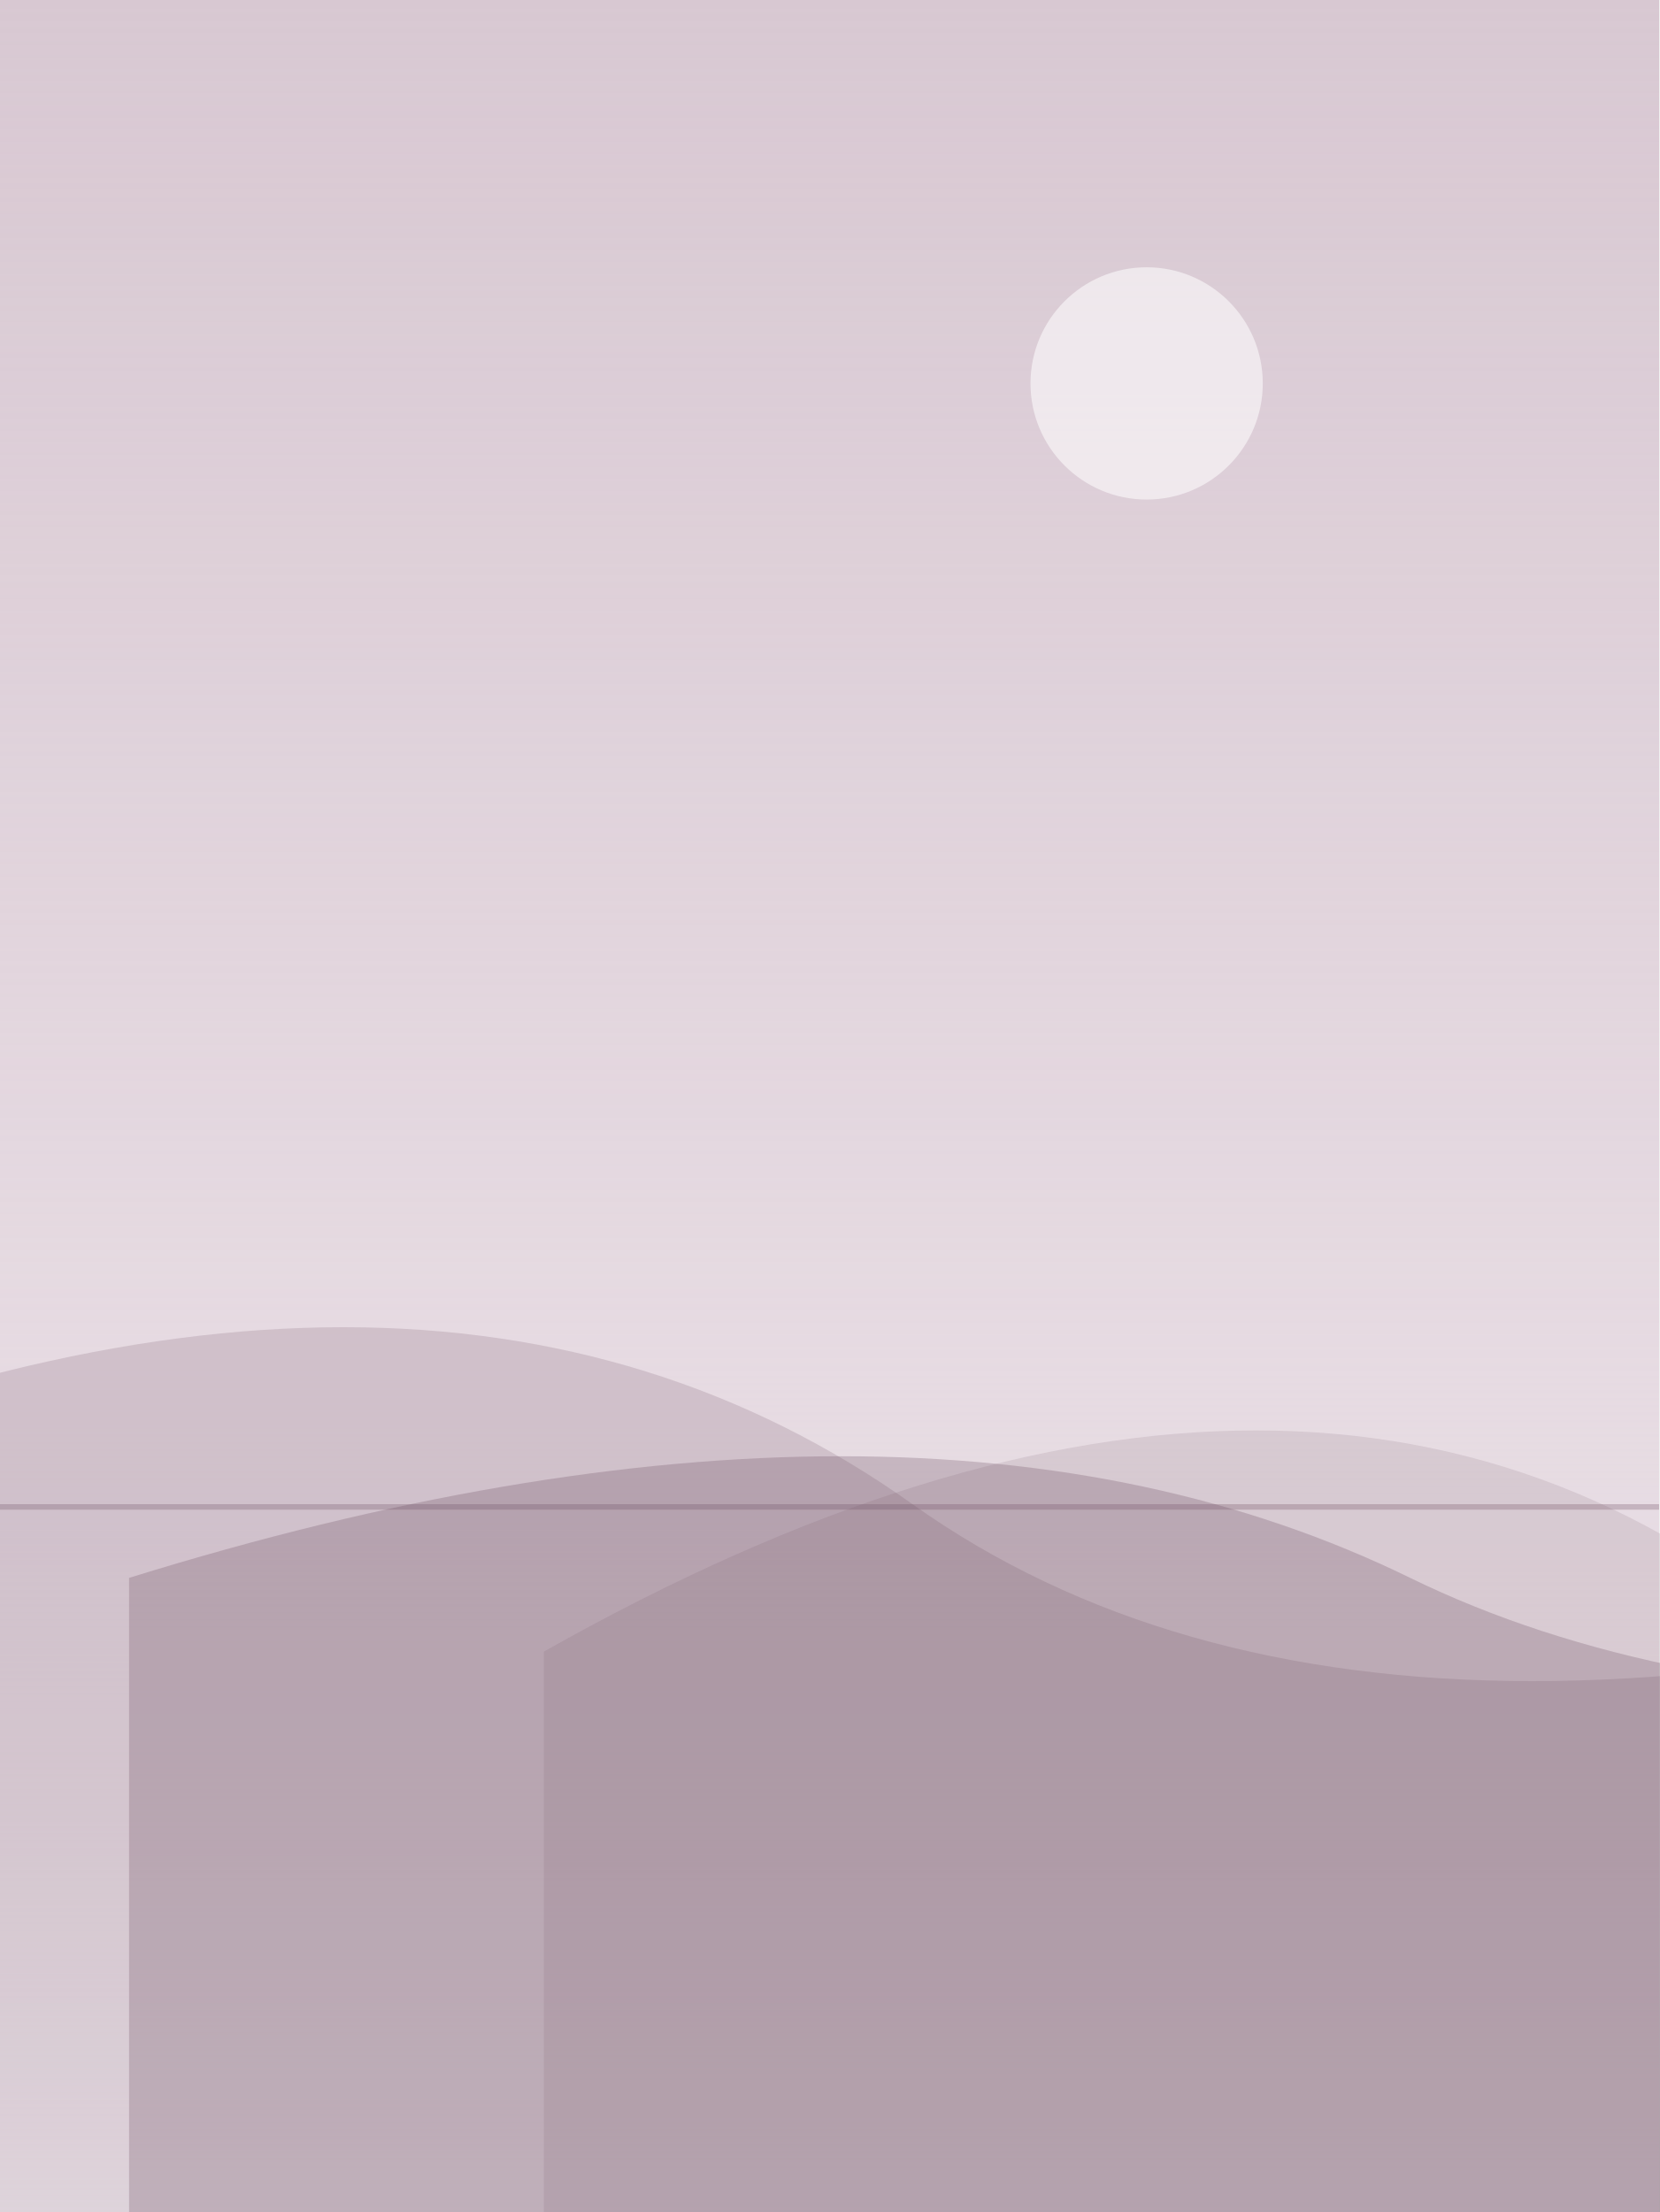
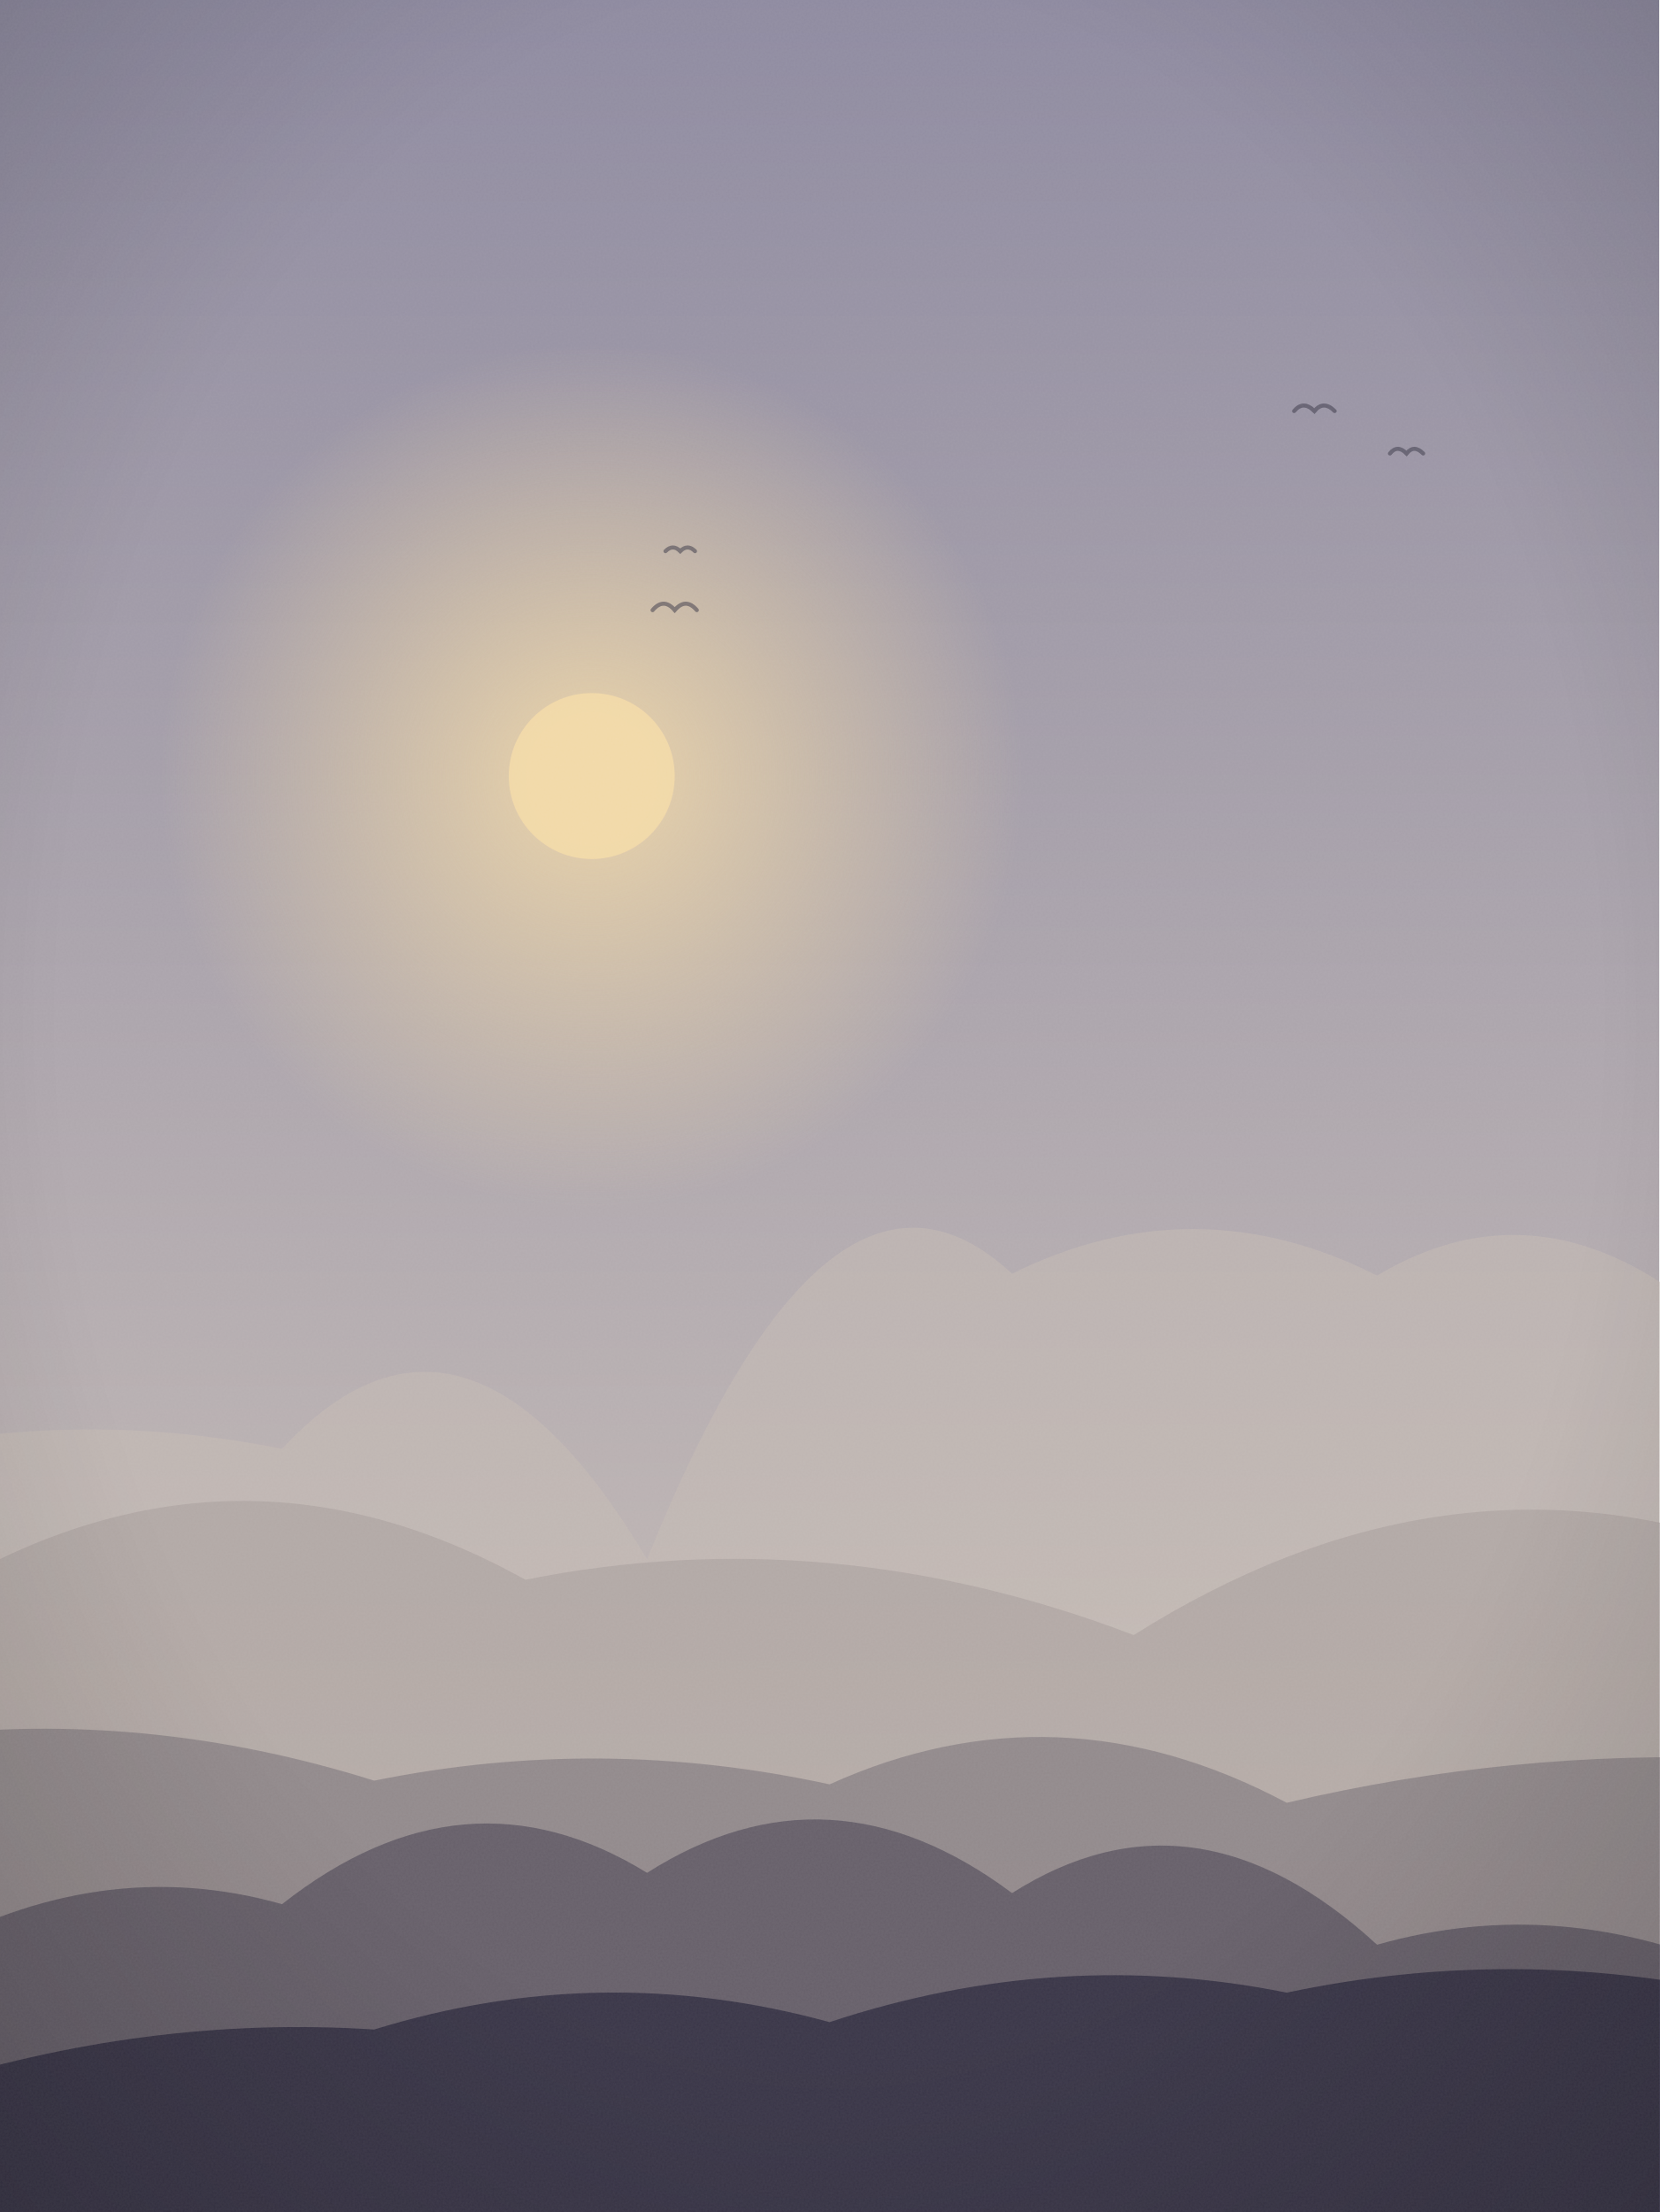
<svg xmlns="http://www.w3.org/2000/svg" viewBox="0 0 900 1200">
  <defs>
-     <linearGradient id="g" x1="0" y1="0" x2="0" y2="1">
-       <stop offset="0" stop-color="#D8C8D2" />
-       <stop offset=".62" stop-color="#D8C8D2" stop-opacity=".55" />
-       <stop offset="1" stop-color="#F8F2F6" />
+     <linearGradient id="sky" x1="0" y1="0" x2="0" y2="1">
+       <stop offset="0" stop-color="#8E8AA0" />
+       <stop offset=".72" stop-color="#BDB4B3" />
+       <stop offset="1" stop-color="#E4D6C2" />
    </linearGradient>
+     <radialGradient id="glow">
+       <stop offset="0" stop-color="#F2D9A8" stop-opacity=".9" />
+       <stop offset="1" stop-color="#F2D9A8" stop-opacity="0" />
+     </radialGradient>
+     <radialGradient id="vig" cx=".5" cy=".46" r=".75">
+       <stop offset=".62" stop-color="#000" stop-opacity="0" />
+       <stop offset="1" stop-color="#000" stop-opacity=".18" />
+     </radialGradient>
+     <filter id="gr">
+       <feTurbulence type="fractalNoise" baseFrequency="0.9" numOctaves="2" stitchTiles="stitch" />
+       <feColorMatrix type="matrix" values="0 0 0 0 1 0 0 0 0 1 0 0 0 0 1 0 0 0 0.05 0" />
+     </filter>
  </defs>
-   <rect width="900" height="1200" fill="#F8F2F6" />
-   <rect width="900" height="1200" fill="url(#g)" />
-   <circle cx="622" cy="208" r="63" fill="#FFFFFF" opacity=".55" />
-   <rect y="816" width="900" height="3" fill="#6A4A5E" opacity=".28" />
-   <path d="M-200 816 Q 225 624 495 816 T 1300 816 V1200 H-200 Z" fill="#6A4A5E" opacity="0.18" />
-   <path d="M70 856 Q 495 724 765 856 T 1570 856 V1200 H70 Z" fill="#6A4A5E" opacity="0.26" />
-   <path d="M295 896 Q 720 656 990 896 T 1795 896 V1200 H295 Z" fill="#6A4A5E" opacity="0.13" />
+   <rect width="900" height="1200" fill="url(#sky)" />
+   <circle cx="321" cy="421" r="234" fill="url(#glow)" />
+   <circle cx="321" cy="421" r="45" fill="#F2D9A8" opacity=".95" />
+   <path d="M361 299 q 4 -4 8 0 q 4 -4 8 0" stroke="#343141" stroke-width="2.2" fill="none" opacity=".5" stroke-linecap="round" />
+   <path d="M702 223 q 5 -6 11 0 q 5 -6 11 0" stroke="#343141" stroke-width="2.2" fill="none" opacity=".5" stroke-linecap="round" />
+   <path d="M754 246 q 4 -5 9 0 q 4 -5 9 0" stroke="#343141" stroke-width="2.2" fill="none" opacity=".5" stroke-linecap="round" />
+   <path d="M354 331 q 6 -7 12 0 q 6 -7 12 0" stroke="#343141" stroke-width="2.2" fill="none" opacity=".5" stroke-linecap="round" />
+   <path d="M-45 784 Q54 766 153 786 Q252 679 351 846 Q450 599 549 691 Q648 642 747 692 Q846 633 945 732 V1210 H-45 Z" fill="#C6BBB4" opacity="0.50" />
+   <path d="M-45 871 Q120 765 285 857 Q450 824 615 887 Q780 783 945 838 V1210 H-45 Z" fill="#AAA09E" opacity="0.62" />
+   <path d="M-45 942 Q79 927 203 966 Q326 941 450 968 Q574 912 698 978 Q821 949 945 954 V1210 H-45 Z" fill="#877F83" opacity="0.75" />
+   <path d="M-45 1061 Q54 1005 153 1033 Q252 955 351 1016 Q450 953 549 1027 Q648 964 747 1055 Q846 1027 945 1071 V1210 H-45 Z" fill="#615B66" opacity="0.88" />
+   <path d="M-45 1133 Q79 1093 203 1101 Q326 1063 450 1097 Q574 1056 698 1081 Q821 1055 945 1082 V1210 H-45 Z" fill="#3A3648" opacity="1.00" />
+   <rect width="900" height="1200" fill="url(#vig)" />
+   <rect width="900" height="1200" filter="url(#gr)" />
</svg>
